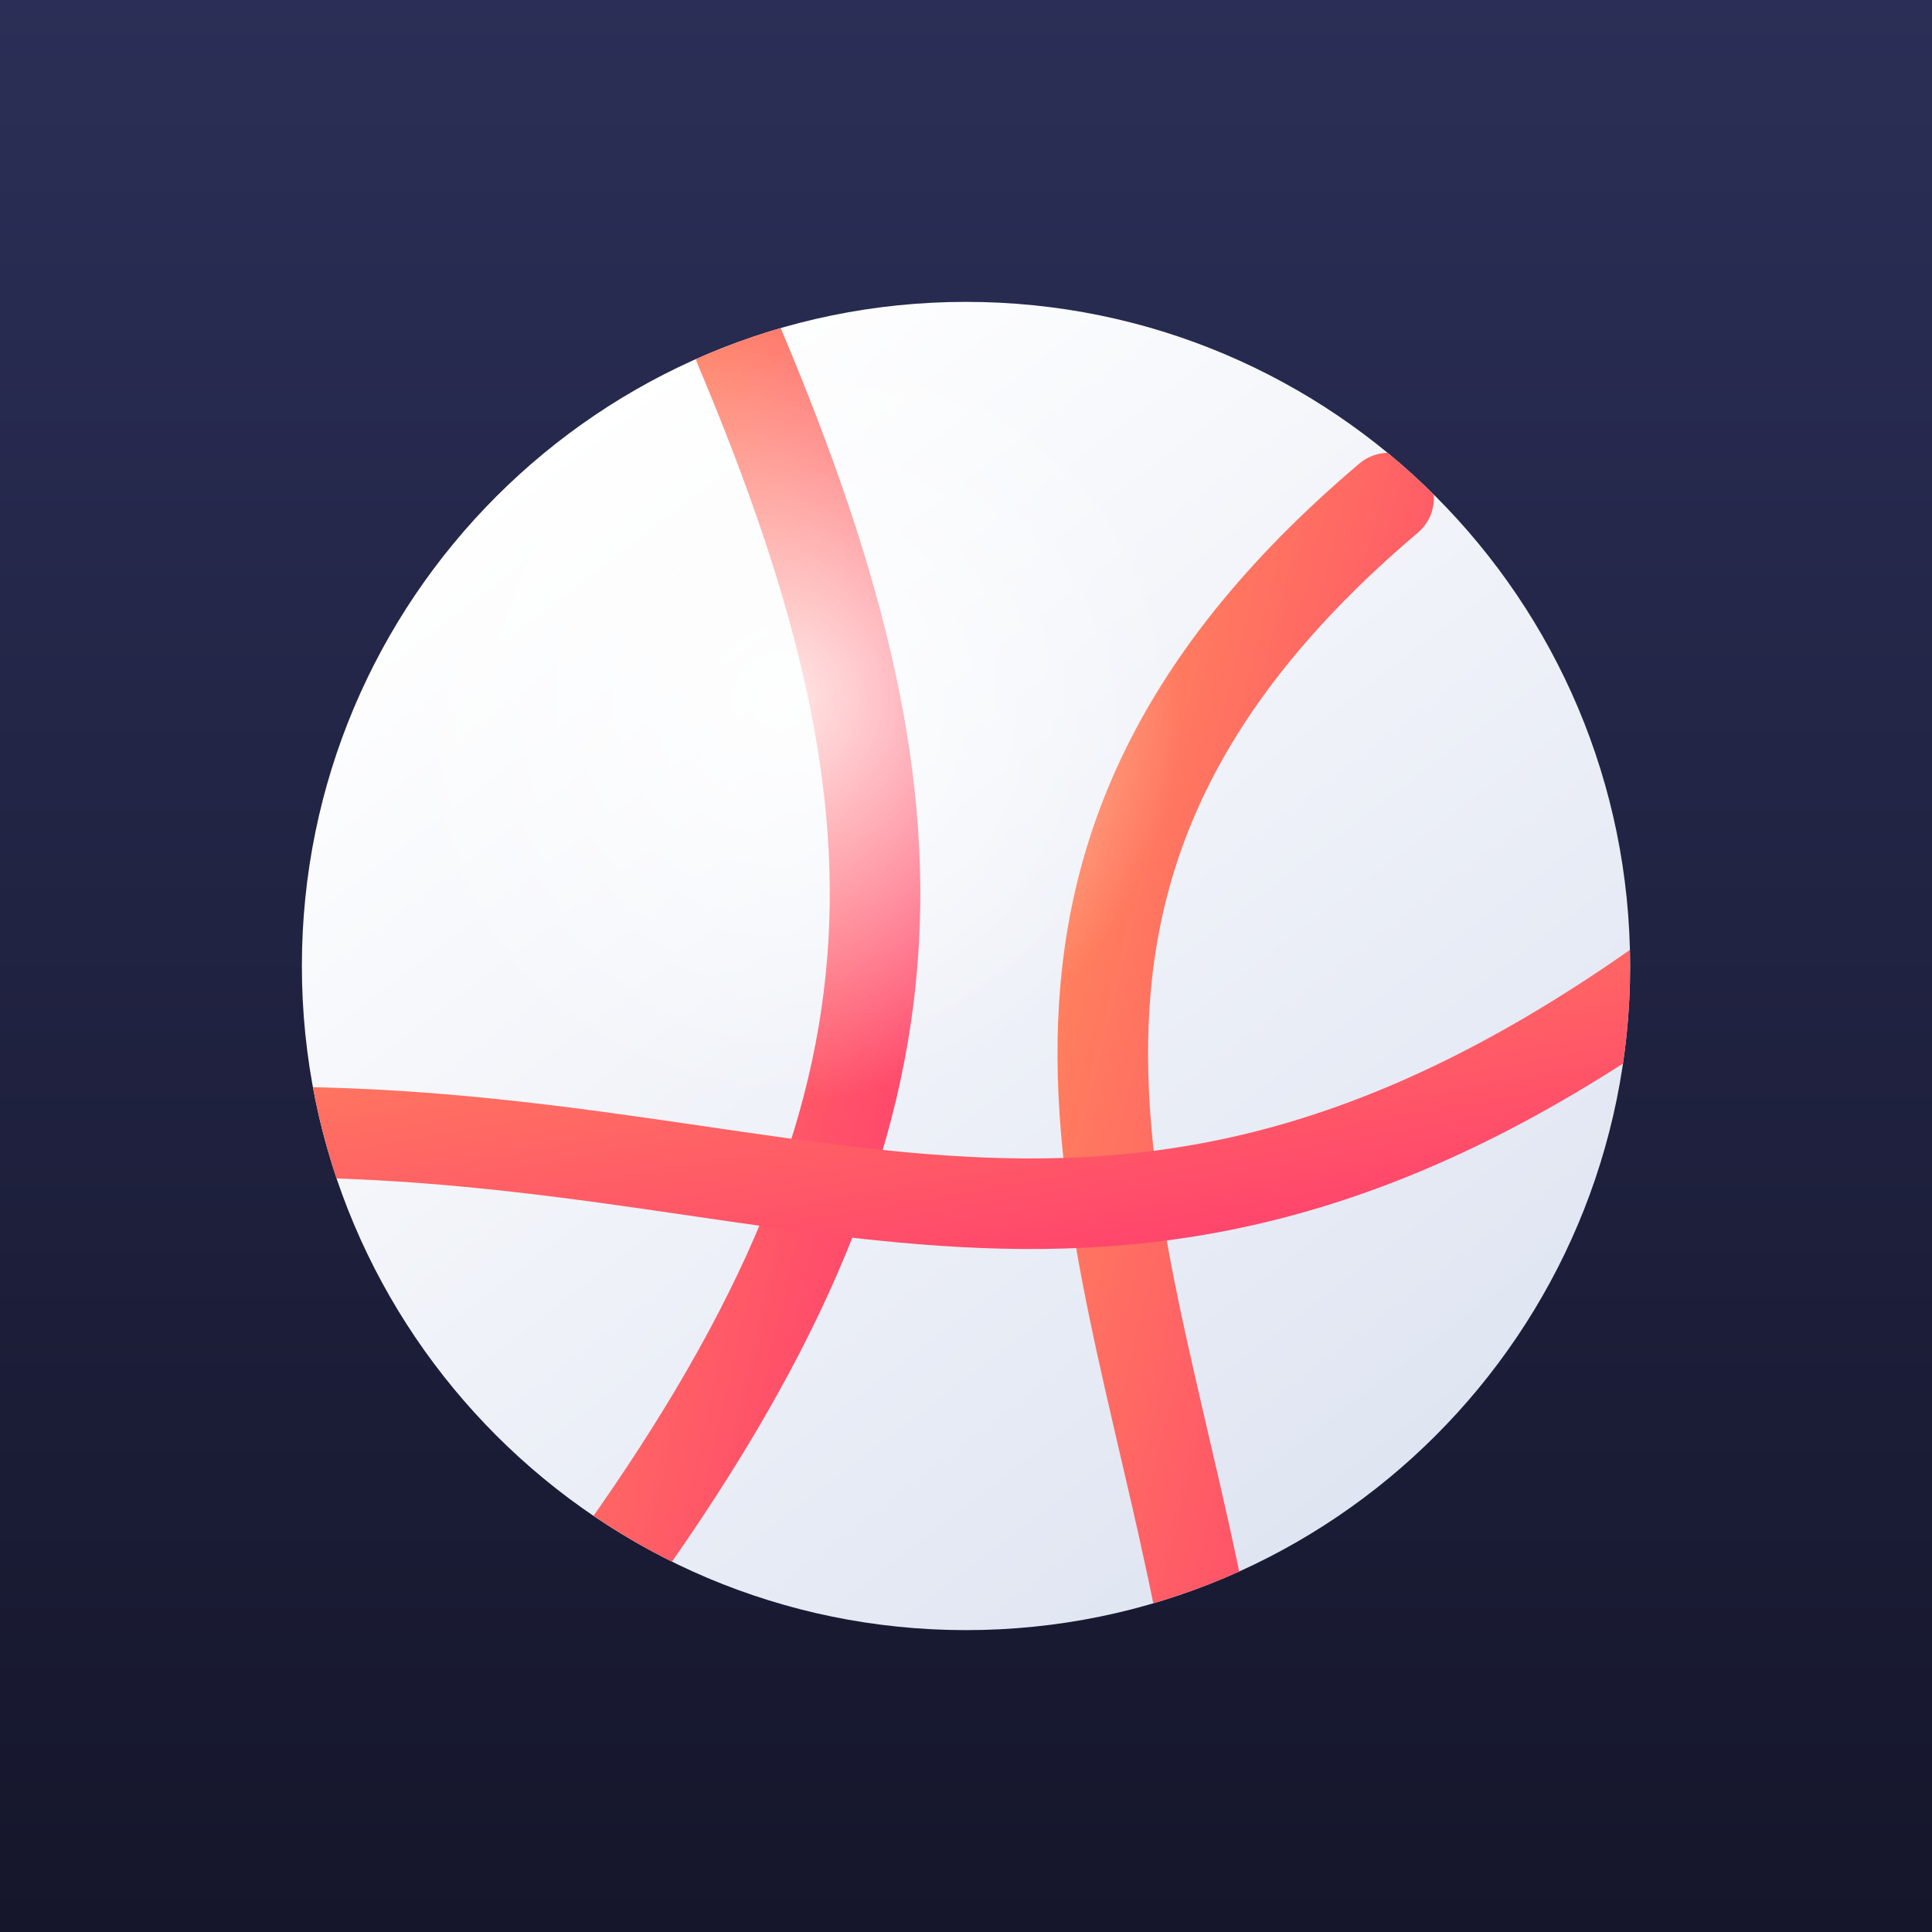
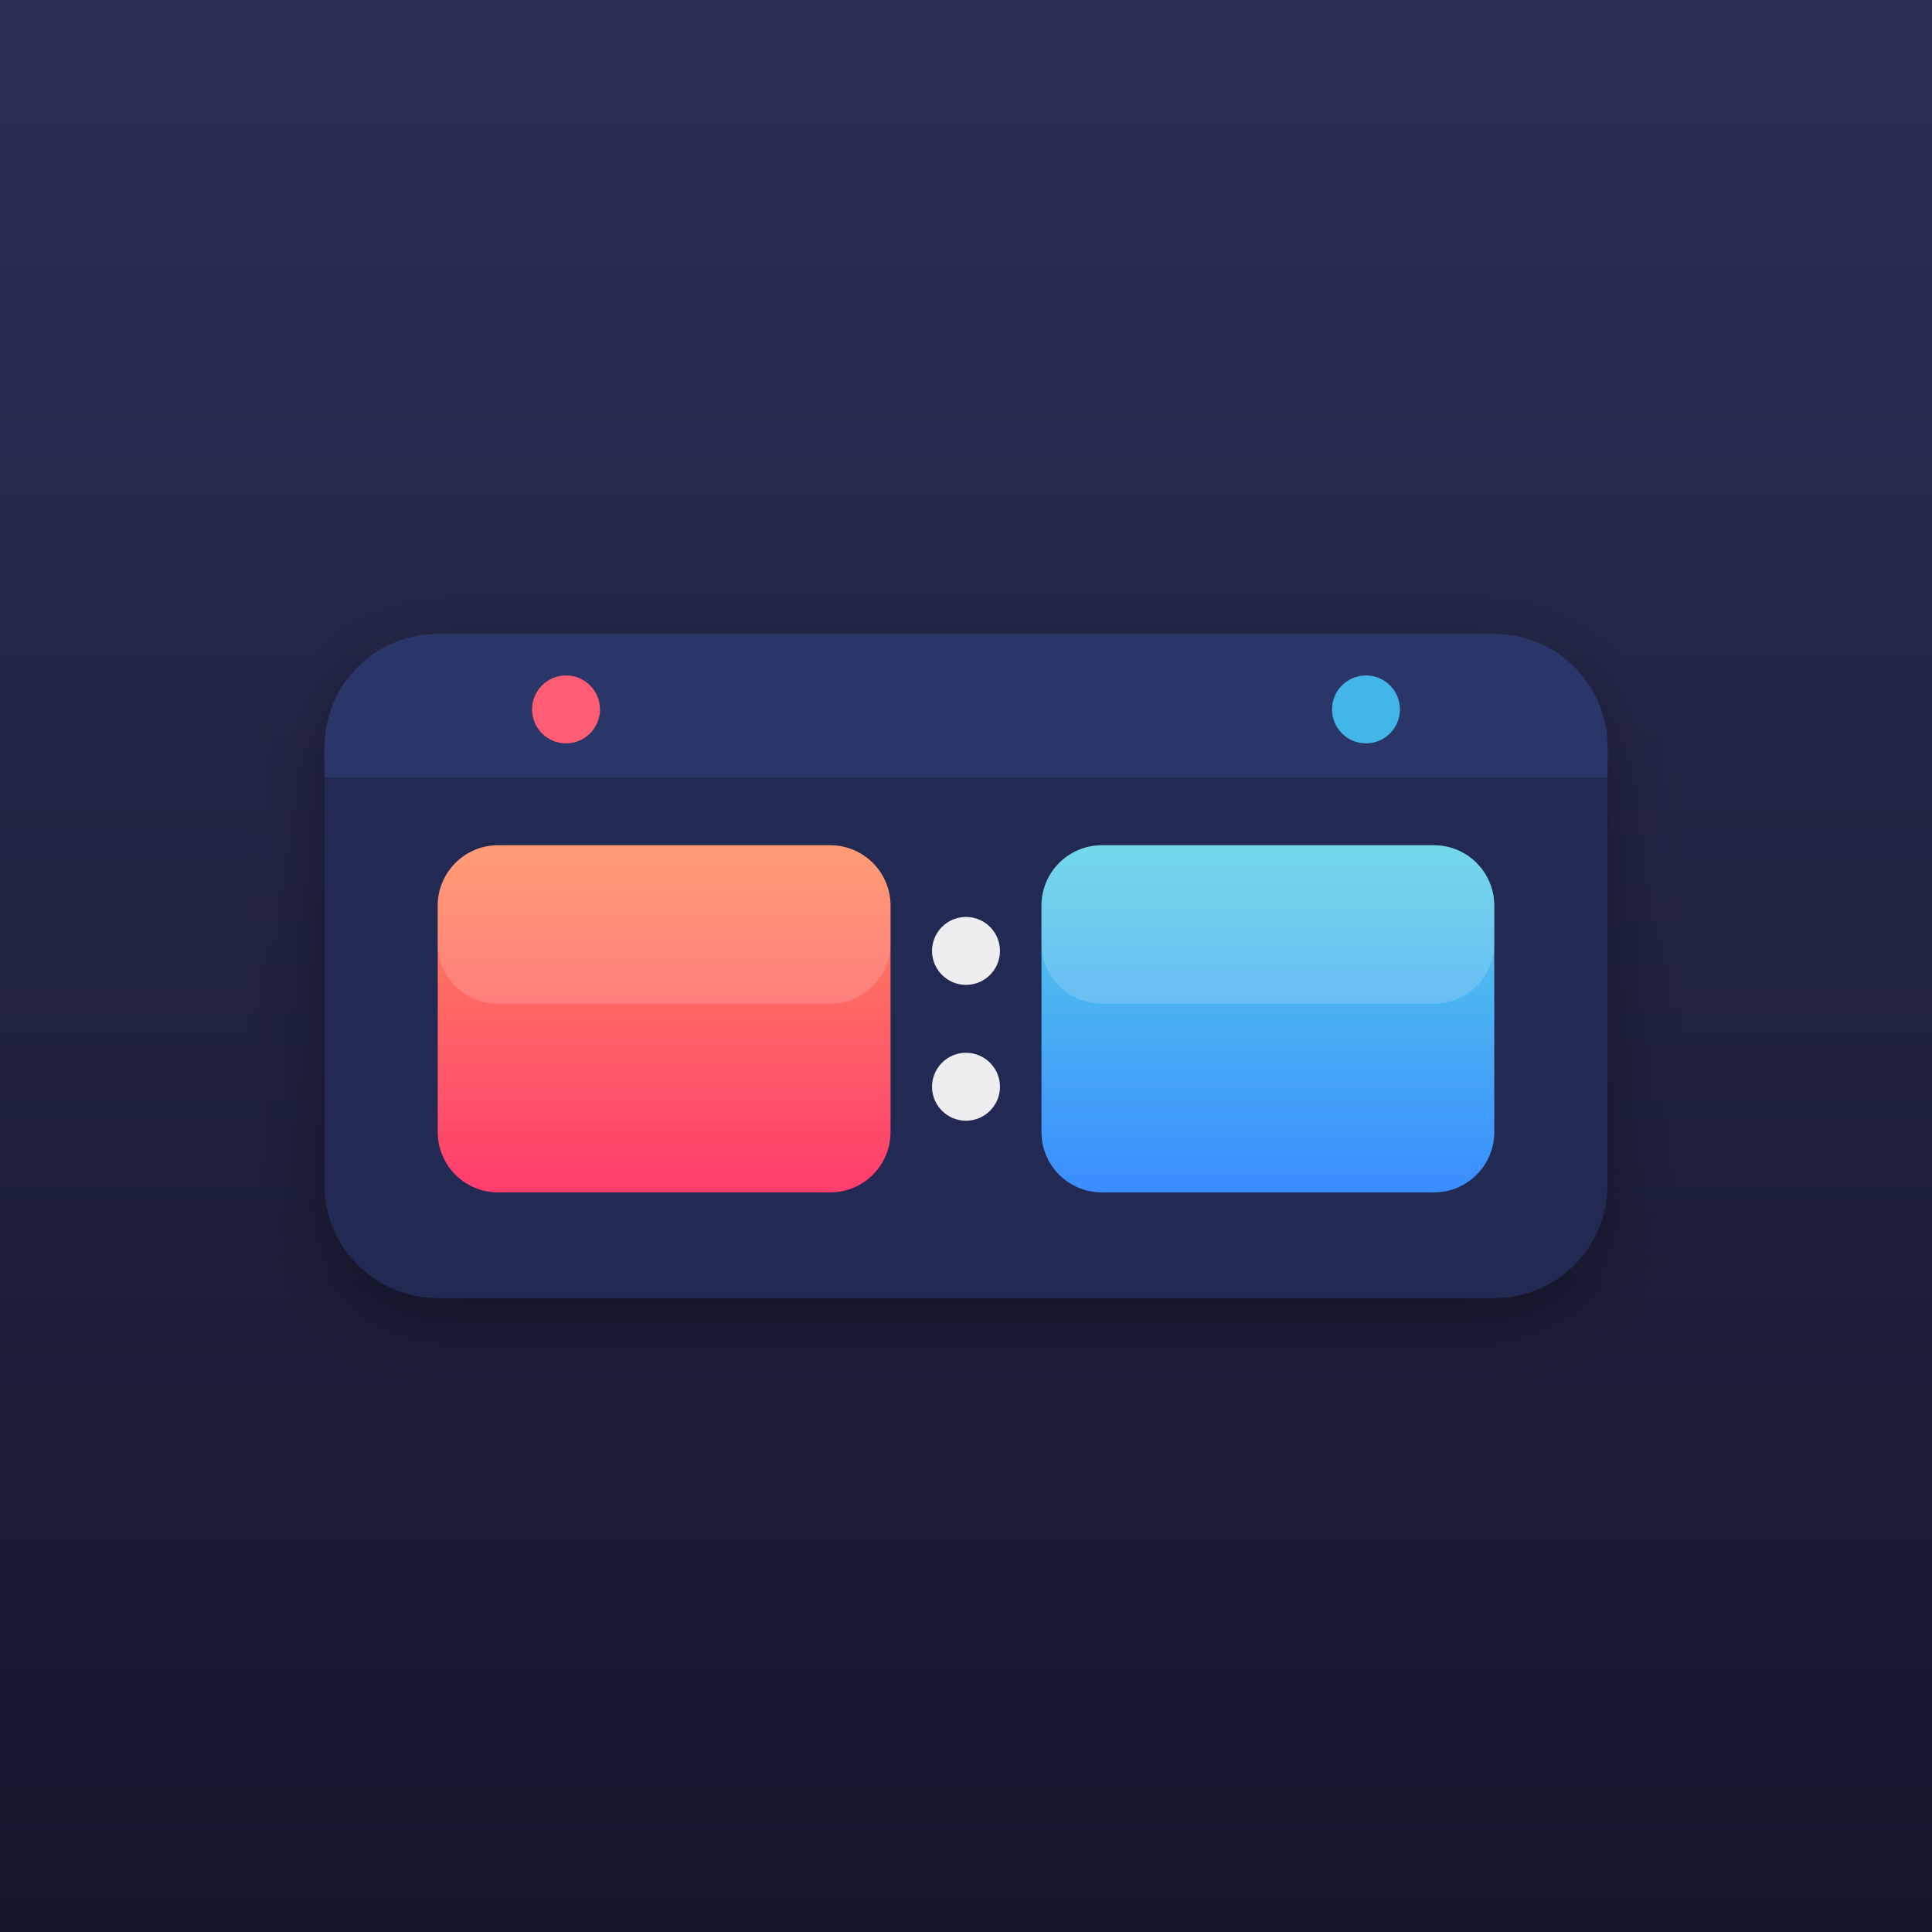
<svg xmlns="http://www.w3.org/2000/svg" viewBox="0 0 512 512" role="img" aria-label="Volley Scoreboard">
  <defs>
-     <linearGradient id="vbg" x1="0" y1="0" x2="0" y2="1">
+     <linearGradient id="sbg" x1="0" y1="0" x2="0" y2="1">
      <stop offset="0" stop-color="#2b2f57" />
      <stop offset="1" stop-color="#15162b" />
    </linearGradient>
-     <linearGradient id="vball" x1="0.2" y1="0.1" x2="0.85" y2="0.95">
-       <stop offset="0" stop-color="#ffffff" />
-       <stop offset="1" stop-color="#dde3f1" />
-     </linearGradient>
-     <linearGradient id="vseam" x1="0" y1="0" x2="1" y2="1">
+     <linearGradient id="sLeft" x1="0" y1="0" x2="0" y2="1">
      <stop offset="0" stop-color="#ff8a5b" />
      <stop offset="1" stop-color="#ff3d6e" />
    </linearGradient>
-     <radialGradient id="vshine" cx="0.36" cy="0.30" r="0.55">
-       <stop offset="0" stop-color="#ffffff" stop-opacity="0.85" />
-       <stop offset="0.55" stop-color="#ffffff" stop-opacity="0" />
-     </radialGradient>
-     <clipPath id="vclip">
-       <circle cx="256" cy="256" r="176" />
-     </clipPath>
+     <linearGradient id="sRight" x1="0" y1="0" x2="0" y2="1">
+       <stop offset="0" stop-color="#5ad1e6" />
+       <stop offset="1" stop-color="#3a8dff" />
+     </linearGradient>
+     <filter id="sshadow" x="-20%" y="-20%" width="140%" height="140%">
+       <feDropShadow dx="0" dy="6" stdDeviation="10" flood-color="#000" flood-opacity="0.35" />
+     </filter>
  </defs>
-   <rect width="512" height="512" fill="url(#vbg)" />
-   <circle cx="256" cy="256" r="176" fill="url(#vball)" />
-   <g clip-path="url(#vclip)" fill="none" stroke="url(#vseam)" stroke-width="24" stroke-linecap="round">
-     <path d="M196 92 C250 220 248 300 156 424" />
-     <path d="M368 132 C250 232 300 326 320 436" />
-     <path d="M72 300 C220 300 300 366 452 252" />
+   <rect width="512" height="512" fill="url(#sbg)" />
+   <g filter="url(#sshadow)">
+     <rect x="86" y="168" width="340" height="176" rx="30" fill="#232a52" />
+     <path d="M116 168 h280 a30 30 0 0 1 30 30 v8 H86 v-8 a30 30 0 0 1 30 -30 z" fill="#2c3568" />
+     <circle cx="150" cy="188" r="9" fill="#ff5d73" />
+     <circle cx="362" cy="188" r="9" fill="#43b6e8" />
+     <rect x="116" y="224" width="120" height="92" rx="16" fill="url(#sLeft)" />
+     <rect x="276" y="224" width="120" height="92" rx="16" fill="url(#sRight)" />
+     <rect x="116" y="224" width="120" height="42" rx="16" fill="#ffffff" opacity="0.16" />
+     <rect x="276" y="224" width="120" height="42" rx="16" fill="#ffffff" opacity="0.16" />
+     <circle cx="256" cy="252" r="9" fill="#ffffff" opacity="0.92" />
+     <circle cx="256" cy="288" r="9" fill="#ffffff" opacity="0.92" />
  </g>
-   <circle cx="256" cy="256" r="176" fill="url(#vshine)" />
</svg>
